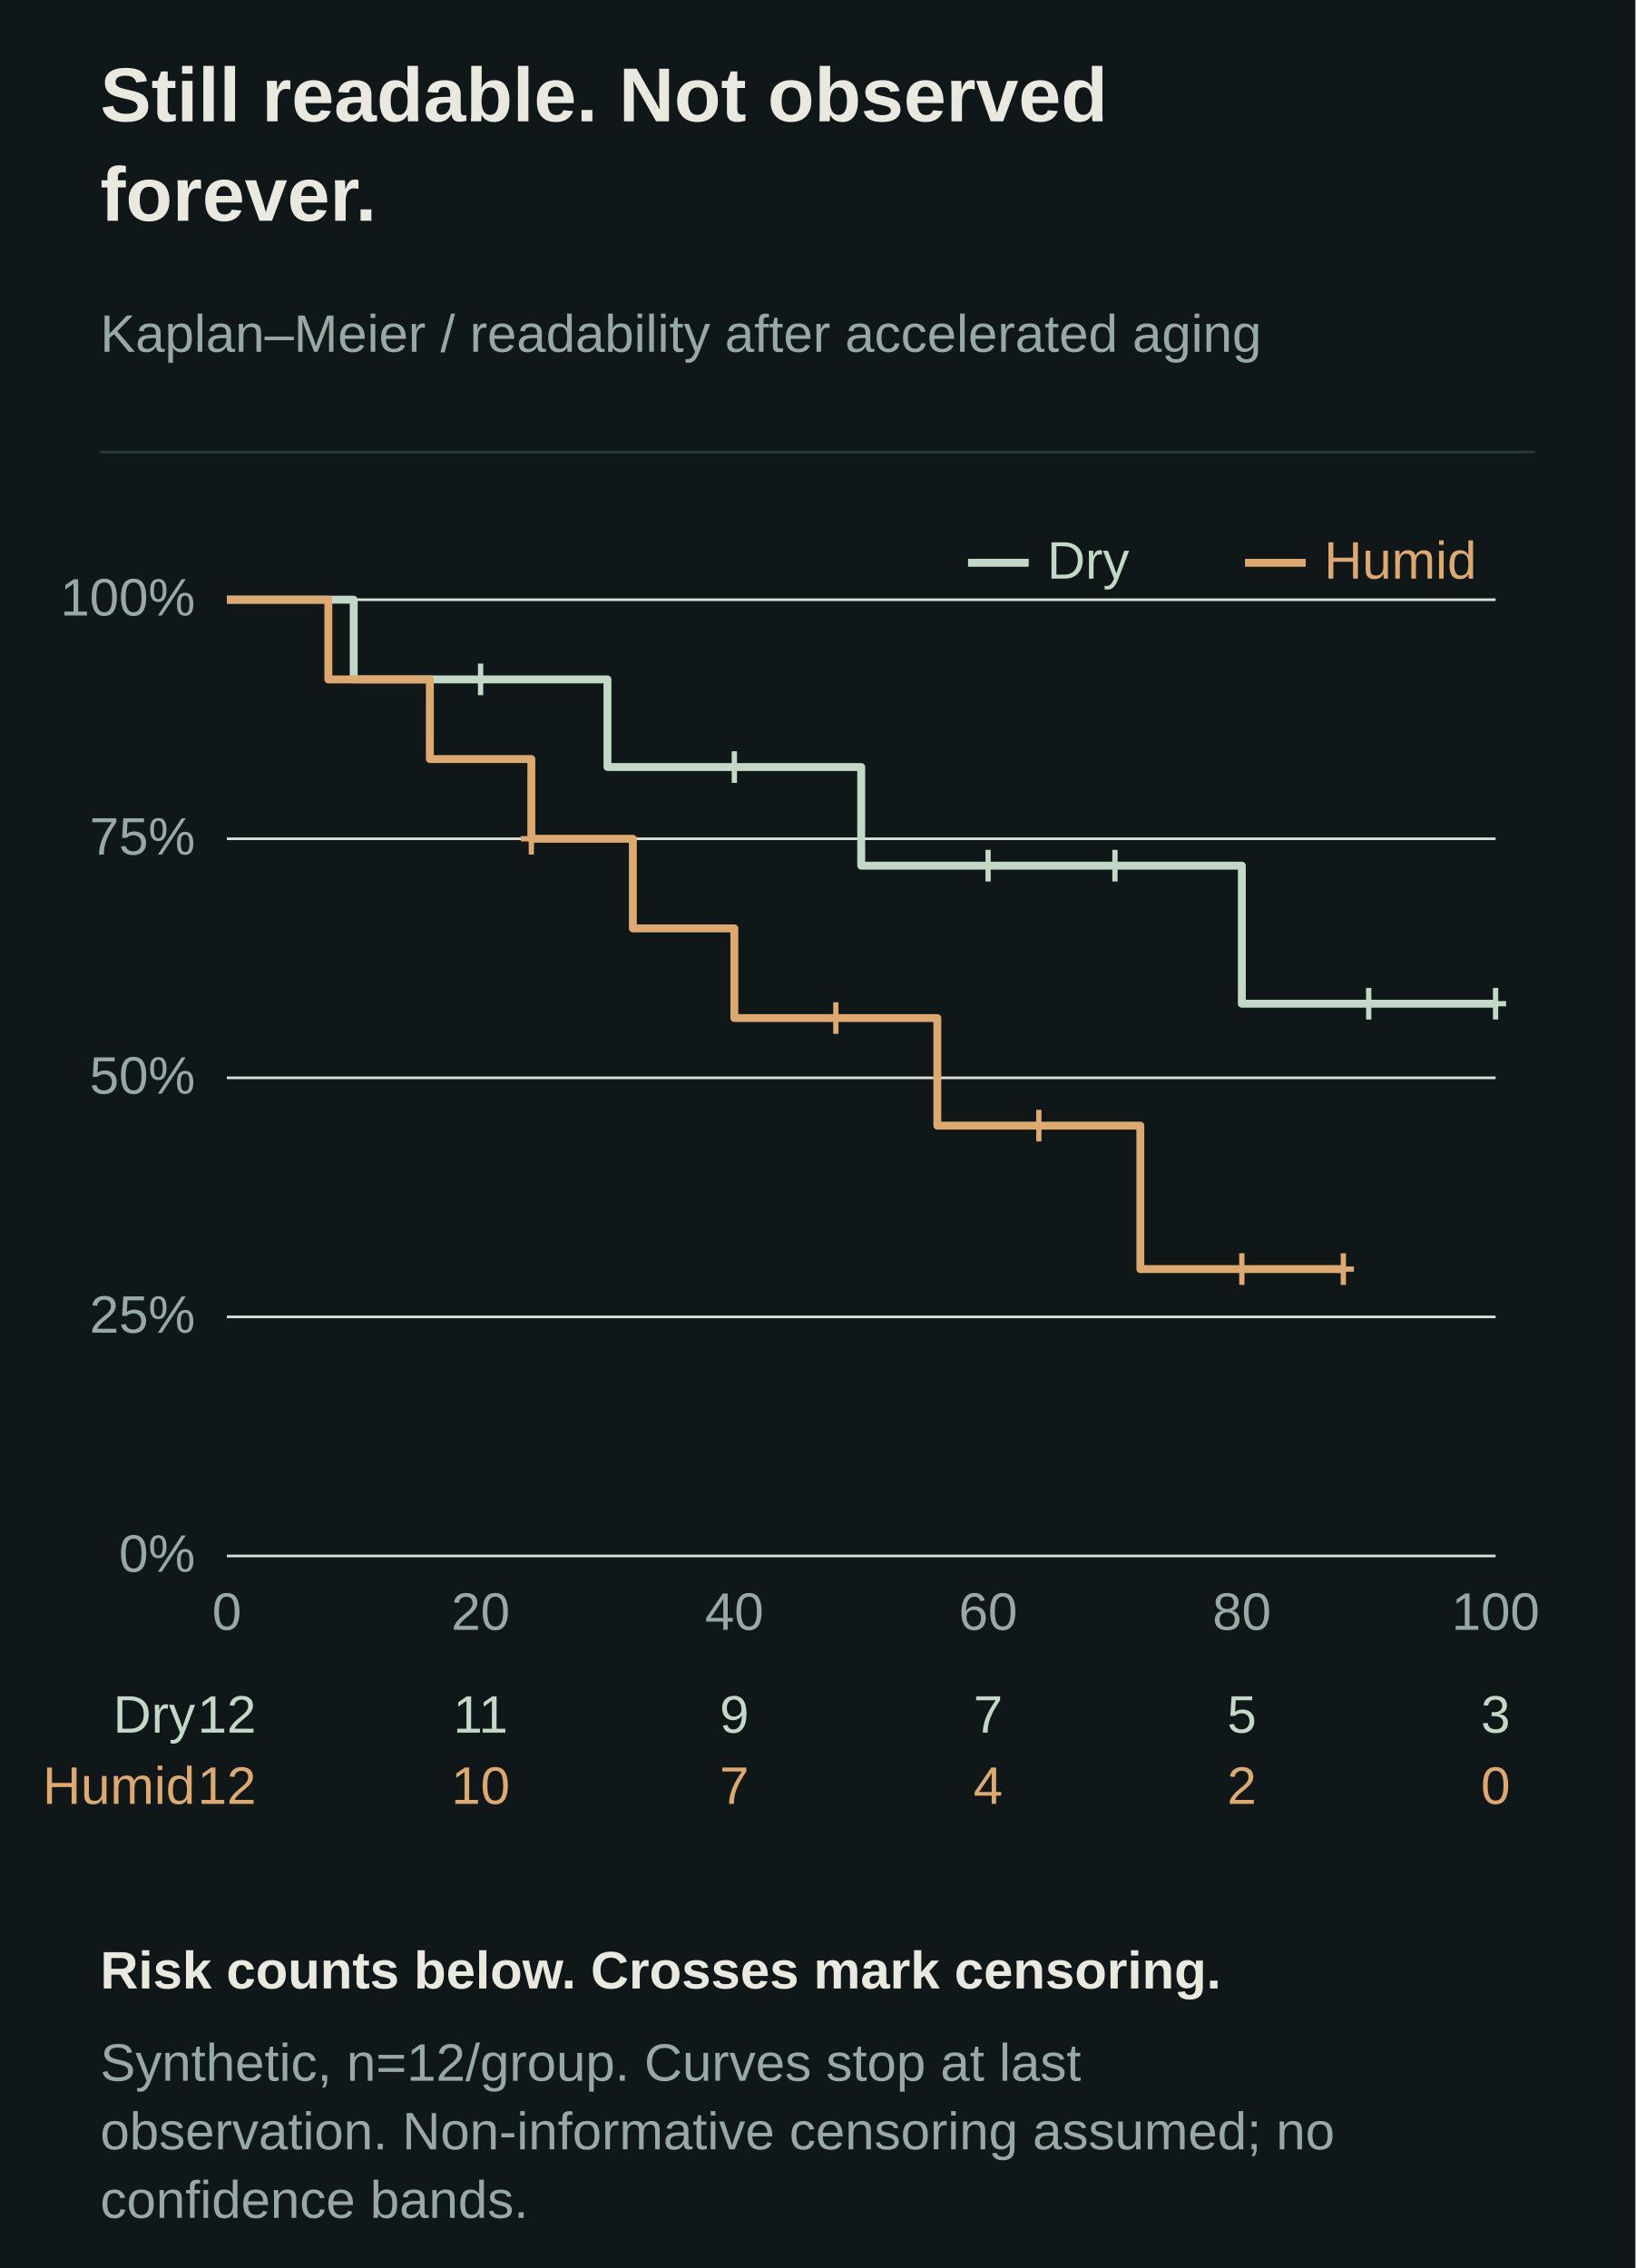
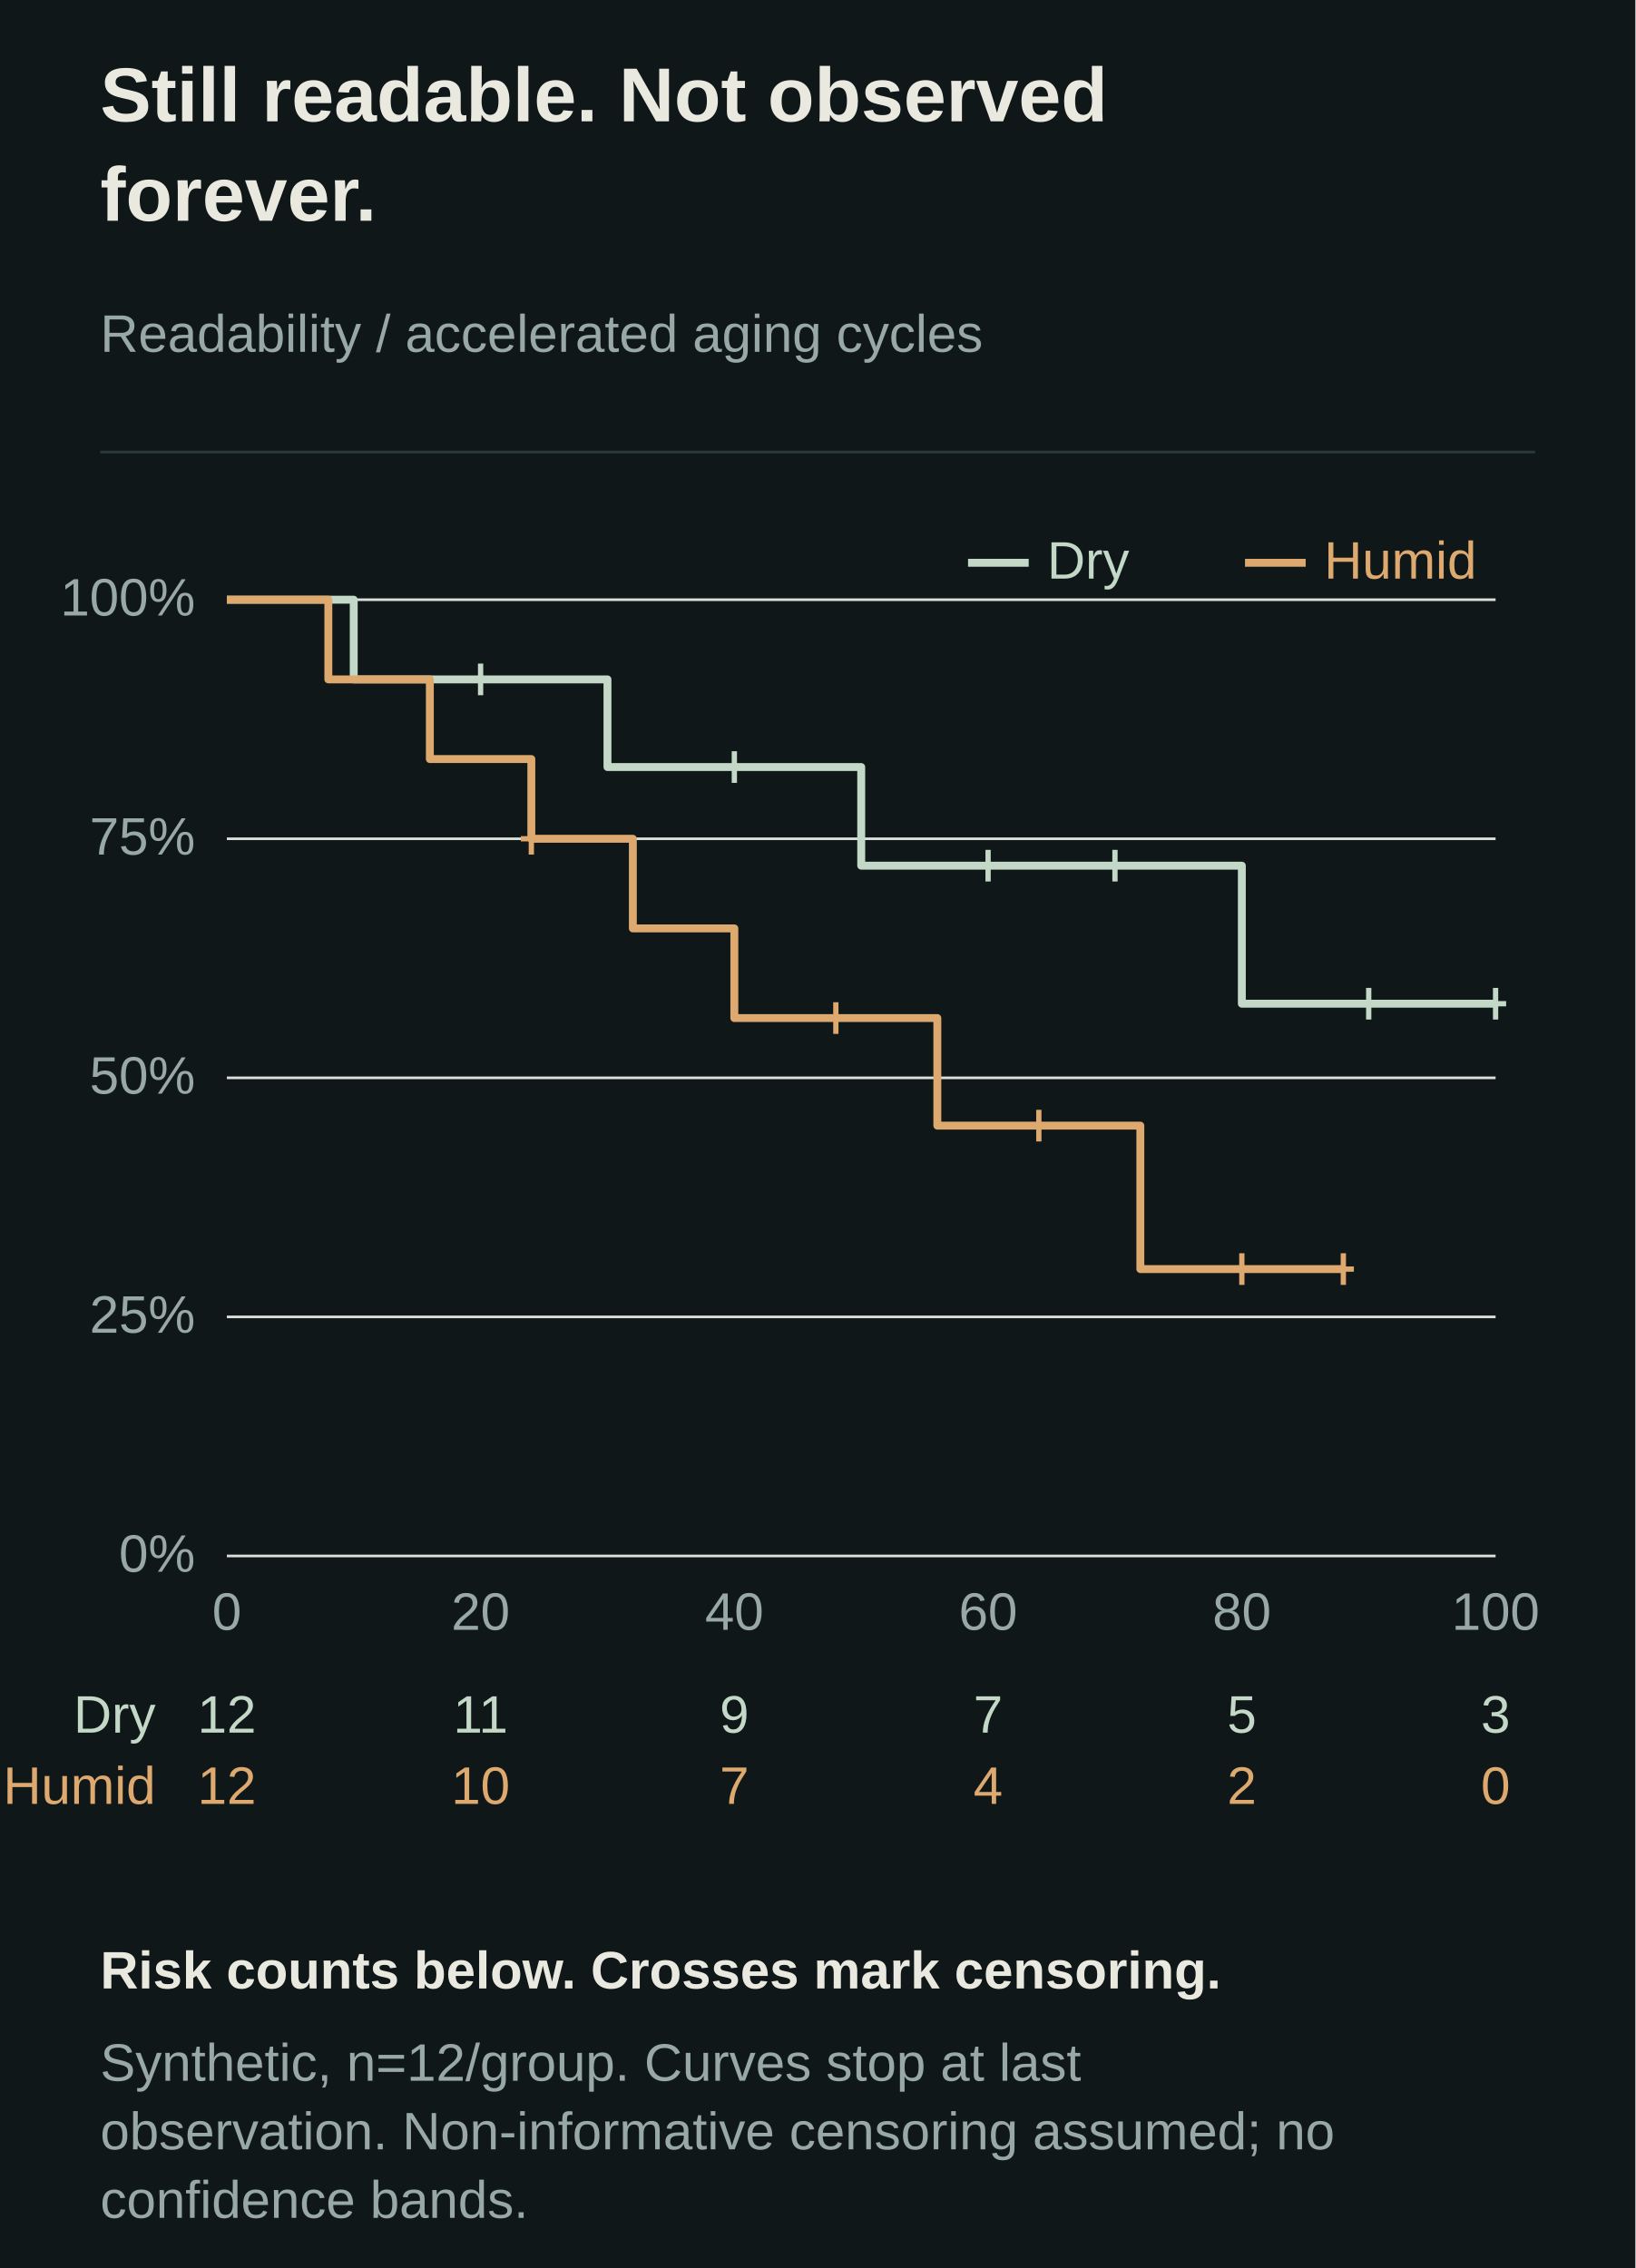
<svg xmlns="http://www.w3.org/2000/svg" width="620" height="860" viewBox="0 0 620 860" role="img" aria-labelledby="title desc" font-family="Segoe UI, Arial, sans-serif">
  <rect width="620" height="860" fill="#101719" />
  <text x="38.00" y="46.00" font-size="29" fill="#e9e9df" text-anchor="start" font-weight="650">Still readable. Not observed</text>
  <text x="38.00" y="83.70" font-size="29" fill="#e9e9df" text-anchor="start" font-weight="650">forever.</text>
-   <text x="38.00" y="133.40" font-size="20" fill="#98a8a5" text-anchor="start" font-weight="400">Kaplan–Meier / readability after accelerated aging</text>
+   <text x="38.00" y="133.40" font-size="20" fill="#98a8a5" text-anchor="start" font-weight="400">Readability / accelerated aging cycles</text>
  <line x1="38.00" y1="171.40" x2="582.00" y2="171.40" stroke="#2a393a" stroke-width="1" />
  <line x1="86.00" y1="590.00" x2="567.00" y2="590.00" stroke="#d9e0d9" stroke-width="1" />
  <text x="74.00" y="596.00" font-size="20" fill="#98a8a5" text-anchor="end" font-weight="400">0%</text>
  <line x1="86.00" y1="499.35" x2="567.00" y2="499.35" stroke="#d9e0d9" stroke-width="1" />
  <text x="74.00" y="505.35" font-size="20" fill="#98a8a5" text-anchor="end" font-weight="400">25%</text>
  <line x1="86.00" y1="408.70" x2="567.00" y2="408.70" stroke="#d9e0d9" stroke-width="1" />
  <text x="74.00" y="414.70" font-size="20" fill="#98a8a5" text-anchor="end" font-weight="400">50%</text>
  <line x1="86.00" y1="318.05" x2="567.00" y2="318.05" stroke="#d9e0d9" stroke-width="1" />
  <text x="74.00" y="324.05" font-size="20" fill="#98a8a5" text-anchor="end" font-weight="400">75%</text>
  <line x1="86.00" y1="227.40" x2="567.00" y2="227.40" stroke="#d9e0d9" stroke-width="1" />
  <text x="74.00" y="233.40" font-size="20" fill="#98a8a5" text-anchor="end" font-weight="400">100%</text>
  <text x="86.00" y="618.00" font-size="20" fill="#98a8a5" text-anchor="middle" font-weight="400">0</text>
  <text x="182.20" y="618.00" font-size="20" fill="#98a8a5" text-anchor="middle" font-weight="400">20</text>
  <text x="278.40" y="618.00" font-size="20" fill="#98a8a5" text-anchor="middle" font-weight="400">40</text>
  <text x="374.60" y="618.00" font-size="20" fill="#98a8a5" text-anchor="middle" font-weight="400">60</text>
  <text x="470.80" y="618.00" font-size="20" fill="#98a8a5" text-anchor="middle" font-weight="400">80</text>
  <text x="567.00" y="618.00" font-size="20" fill="#98a8a5" text-anchor="middle" font-weight="400">100</text>
  <line x1="178.20" y1="257.62" x2="186.20" y2="257.62" stroke="#c3d8c7" stroke-width="2" />
  <line x1="182.20" y1="251.62" x2="182.20" y2="263.62" stroke="#c3d8c7" stroke-width="2" data-mark="censor" data-group="Dry" data-time="20" data-n="1" />
  <line x1="274.40" y1="290.86" x2="282.40" y2="290.86" stroke="#c3d8c7" stroke-width="2" />
  <line x1="278.40" y1="284.86" x2="278.40" y2="296.86" stroke="#c3d8c7" stroke-width="2" data-mark="censor" data-group="Dry" data-time="40" data-n="1" />
  <line x1="370.60" y1="328.25" x2="378.60" y2="328.25" stroke="#c3d8c7" stroke-width="2" />
  <line x1="374.60" y1="322.25" x2="374.60" y2="334.25" stroke="#c3d8c7" stroke-width="2" data-mark="censor" data-group="Dry" data-time="60" data-n="1" />
  <line x1="418.70" y1="328.25" x2="426.70" y2="328.25" stroke="#c3d8c7" stroke-width="2" />
  <line x1="422.70" y1="322.25" x2="422.70" y2="334.25" stroke="#c3d8c7" stroke-width="2" data-mark="censor" data-group="Dry" data-time="70" data-n="1" />
  <line x1="514.90" y1="380.60" x2="522.90" y2="380.60" stroke="#c3d8c7" stroke-width="2" />
  <line x1="518.90" y1="374.60" x2="518.90" y2="386.60" stroke="#c3d8c7" stroke-width="2" data-mark="censor" data-group="Dry" data-time="90" data-n="1" />
  <line x1="563.00" y1="380.60" x2="571.00" y2="380.60" stroke="#c3d8c7" stroke-width="2" />
  <line x1="567.00" y1="374.60" x2="567.00" y2="386.60" stroke="#c3d8c7" stroke-width="2" data-mark="censor" data-group="Dry" data-time="100" data-n="3" />
  <path d="M 86.000 227.400 H 134.100 V 257.617 H 182.200 H 230.300 V 290.855 H 278.400 H 326.500 V 328.248 H 374.600 H 422.700 H 470.800 V 380.598 H 518.900 H 567.000" fill="none" stroke="#c3d8c7" stroke-width="3" stroke-linejoin="round" data-mark="km" data-group="Dry" />
-   <text x="74.00" y="657.00" font-size="20" fill="#c3d8c7" text-anchor="end" font-weight="400">Dry</text>
+   <text x="59.00" y="657.00" font-size="20" fill="#c3d8c7" text-anchor="end" font-weight="400">Dry</text>
  <text x="86.00" y="657.00" font-size="20" fill="#c3d8c7" text-anchor="middle" font-weight="400" data-mark="risk" data-group="Dry" data-time="0" data-n="12">12</text>
  <text x="182.20" y="657.00" font-size="20" fill="#c3d8c7" text-anchor="middle" font-weight="400" data-mark="risk" data-group="Dry" data-time="20" data-n="11">11</text>
  <text x="278.40" y="657.00" font-size="20" fill="#c3d8c7" text-anchor="middle" font-weight="400" data-mark="risk" data-group="Dry" data-time="40" data-n="9">9</text>
  <text x="374.60" y="657.00" font-size="20" fill="#c3d8c7" text-anchor="middle" font-weight="400" data-mark="risk" data-group="Dry" data-time="60" data-n="7">7</text>
  <text x="470.80" y="657.00" font-size="20" fill="#c3d8c7" text-anchor="middle" font-weight="400" data-mark="risk" data-group="Dry" data-time="80" data-n="5">5</text>
  <text x="567.00" y="657.00" font-size="20" fill="#c3d8c7" text-anchor="middle" font-weight="400" data-mark="risk" data-group="Dry" data-time="100" data-n="3">3</text>
  <line x1="367.00" y1="213.40" x2="390.00" y2="213.40" stroke="#c3d8c7" stroke-width="3" />
  <text x="397.00" y="219.40" font-size="20" fill="#c3d8c7" text-anchor="start" font-weight="400">Dry</text>
  <line x1="197.44" y1="318.05" x2="205.44" y2="318.05" stroke="#dda96f" stroke-width="2" />
  <line x1="201.44" y1="312.05" x2="201.44" y2="324.05" stroke="#dda96f" stroke-width="2" data-mark="censor" data-group="Humid" data-time="24" data-n="1" />
  <line x1="312.88" y1="386.04" x2="320.88" y2="386.04" stroke="#dda96f" stroke-width="2" />
  <line x1="316.88" y1="380.04" x2="316.88" y2="392.04" stroke="#dda96f" stroke-width="2" data-mark="censor" data-group="Humid" data-time="48" data-n="1" />
  <line x1="389.84" y1="426.83" x2="397.84" y2="426.83" stroke="#dda96f" stroke-width="2" />
  <line x1="393.84" y1="420.83" x2="393.84" y2="432.83" stroke="#dda96f" stroke-width="2" data-mark="censor" data-group="Humid" data-time="64" data-n="1" />
  <line x1="466.80" y1="481.22" x2="474.80" y2="481.22" stroke="#dda96f" stroke-width="2" />
  <line x1="470.80" y1="475.22" x2="470.80" y2="487.22" stroke="#dda96f" stroke-width="2" data-mark="censor" data-group="Humid" data-time="80" data-n="1" />
  <line x1="505.28" y1="481.22" x2="513.28" y2="481.22" stroke="#dda96f" stroke-width="2" />
  <line x1="509.28" y1="475.22" x2="509.28" y2="487.22" stroke="#dda96f" stroke-width="2" data-mark="censor" data-group="Humid" data-time="88" data-n="1" />
  <path d="M 86.000 227.400 H 124.480 V 257.617 H 162.960 V 287.833 H 201.440 V 318.050 H 239.920 V 352.044 H 278.400 V 386.038 H 316.880 H 355.360 V 426.830 H 393.840 H 432.320 V 481.220 H 470.800 H 509.280" fill="none" stroke="#dda96f" stroke-width="3" stroke-linejoin="round" data-mark="km" data-group="Humid" />
-   <text x="74.00" y="684.00" font-size="20" fill="#dda96f" text-anchor="end" font-weight="400">Humid</text>
+   <text x="59.00" y="684.00" font-size="20" fill="#dda96f" text-anchor="end" font-weight="400">Humid</text>
  <text x="86.00" y="684.00" font-size="20" fill="#dda96f" text-anchor="middle" font-weight="400" data-mark="risk" data-group="Humid" data-time="0" data-n="12">12</text>
  <text x="182.20" y="684.00" font-size="20" fill="#dda96f" text-anchor="middle" font-weight="400" data-mark="risk" data-group="Humid" data-time="20" data-n="10">10</text>
  <text x="278.40" y="684.00" font-size="20" fill="#dda96f" text-anchor="middle" font-weight="400" data-mark="risk" data-group="Humid" data-time="40" data-n="7">7</text>
  <text x="374.60" y="684.00" font-size="20" fill="#dda96f" text-anchor="middle" font-weight="400" data-mark="risk" data-group="Humid" data-time="60" data-n="4">4</text>
  <text x="470.80" y="684.00" font-size="20" fill="#dda96f" text-anchor="middle" font-weight="400" data-mark="risk" data-group="Humid" data-time="80" data-n="2">2</text>
  <text x="567.00" y="684.00" font-size="20" fill="#dda96f" text-anchor="middle" font-weight="400" data-mark="risk" data-group="Humid" data-time="100" data-n="0">0</text>
  <line x1="472.00" y1="213.40" x2="495.00" y2="213.40" stroke="#dda96f" stroke-width="3" />
  <text x="502.00" y="219.40" font-size="20" fill="#dda96f" text-anchor="start" font-weight="400">Humid</text>
  <text x="38.00" y="754.00" font-size="20" fill="#e9e9df" text-anchor="start" font-weight="600">Risk counts below. Crosses mark censoring.</text>
  <text x="38.00" y="789.00" font-size="20" fill="#98a8a5" text-anchor="start" font-weight="400">Synthetic, n=12/group. Curves stop at last</text>
  <text x="38.00" y="815.00" font-size="20" fill="#98a8a5" text-anchor="start" font-weight="400">observation. Non-informative censoring assumed; no</text>
  <text x="38.00" y="841.00" font-size="20" fill="#98a8a5" text-anchor="start" font-weight="400">confidence bands.</text>
</svg>
